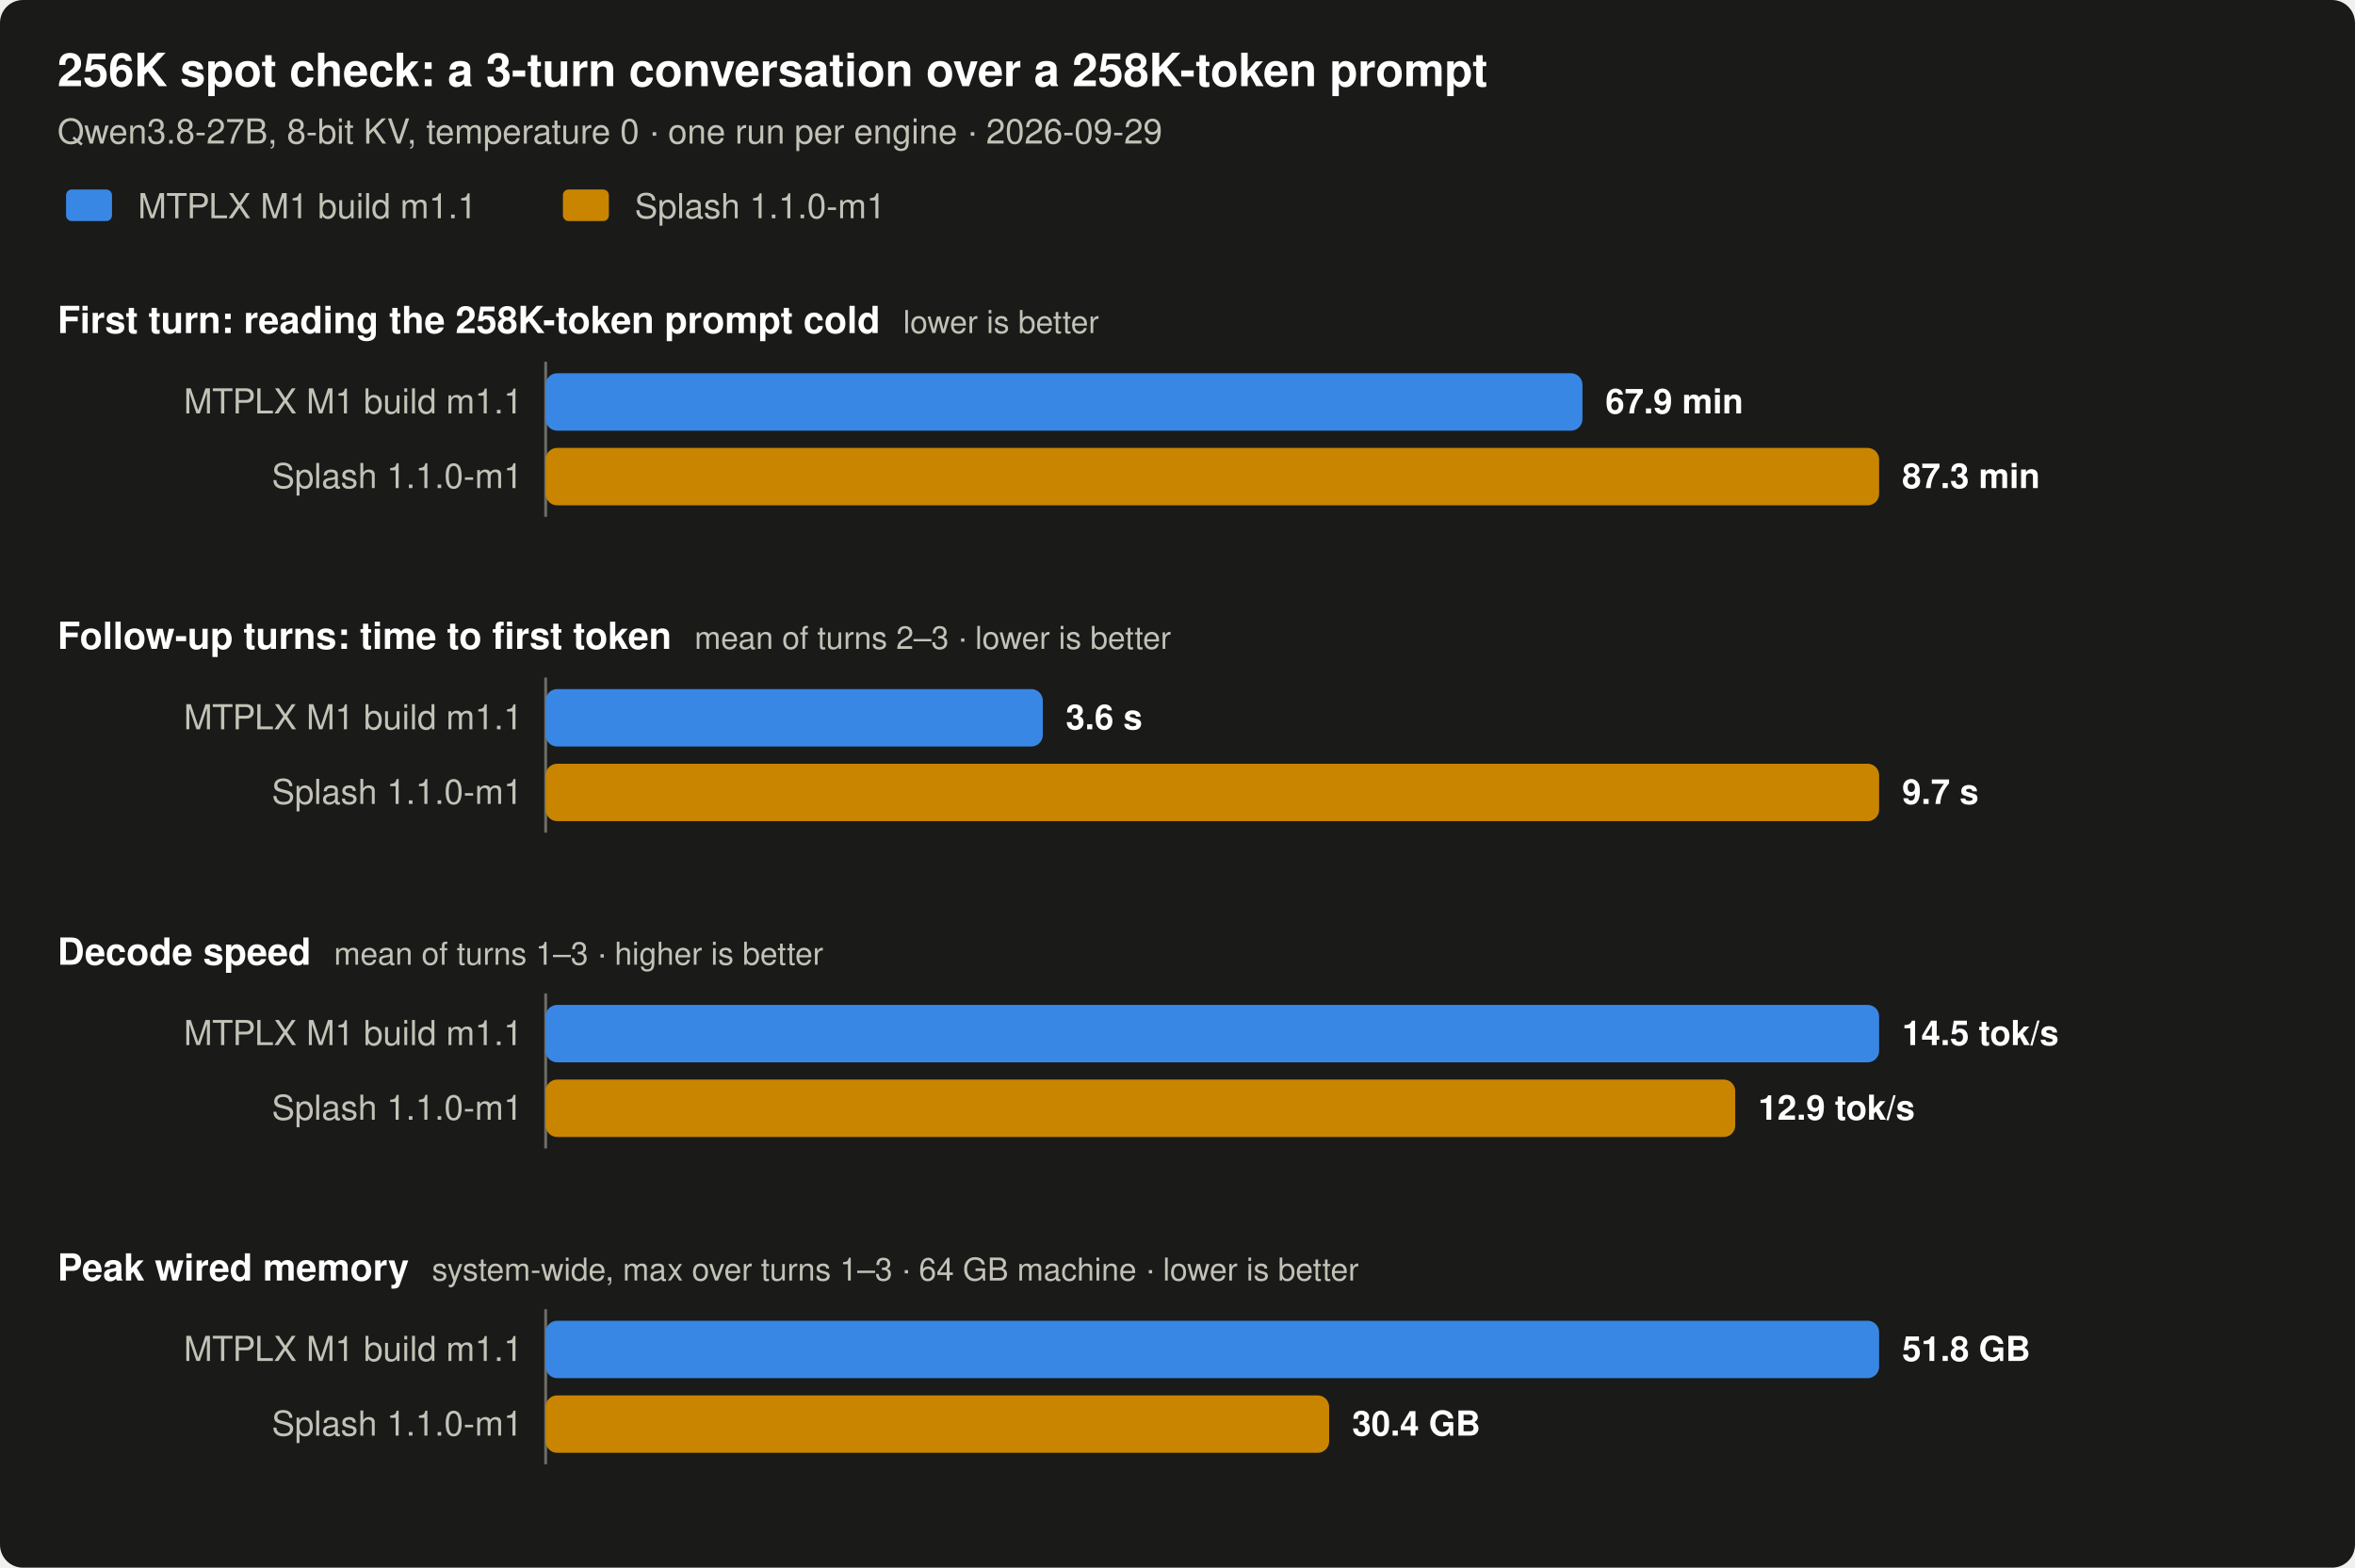
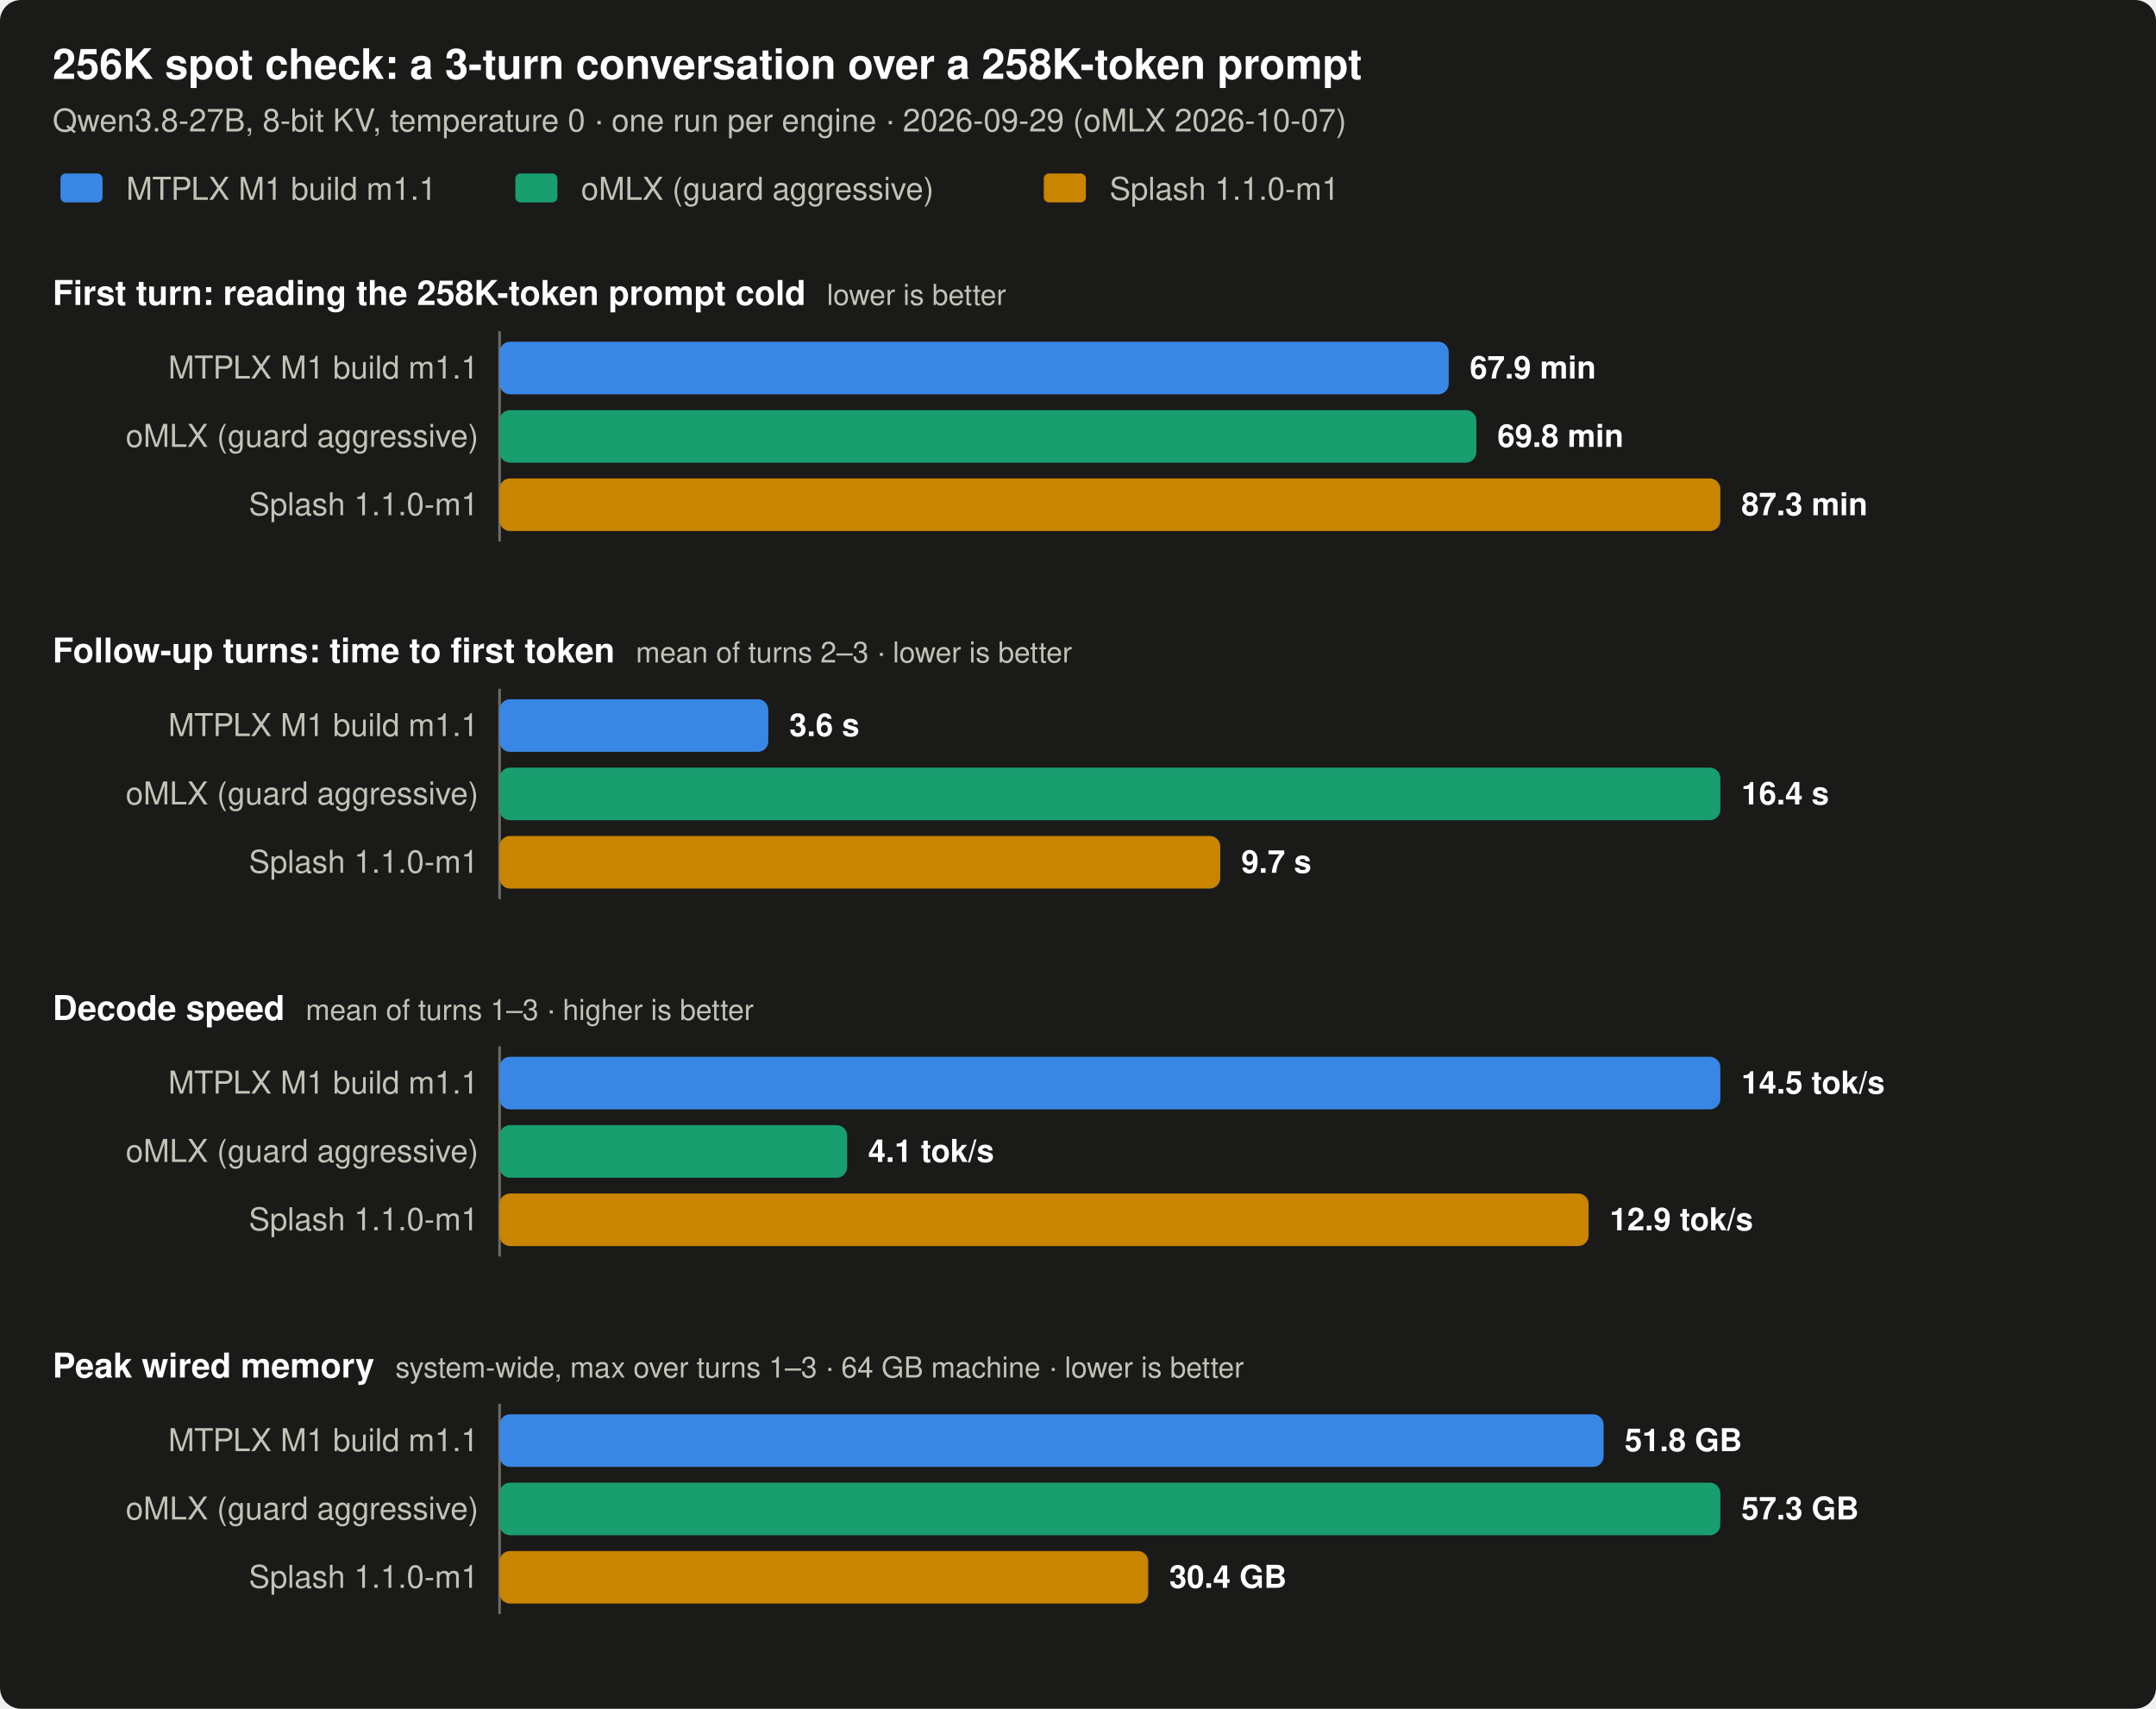
- <svg xmlns="http://www.w3.org/2000/svg" viewBox="0 0 820 546" width="820" height="546" role="img" aria-label="256K spot check: a 3-turn conversation over a 258K-token prompt" font-family="-apple-system,BlinkMacSystemFont,Segoe UI,Helvetica,Arial,sans-serif">
-   <rect width="820" height="546" rx="8" fill="#1a1a19" />
+ <svg xmlns="http://www.w3.org/2000/svg" viewBox="0 0 820 650" width="820" height="650" role="img" aria-label="256K spot check: a 3-turn conversation over a 258K-token prompt" font-family="-apple-system,BlinkMacSystemFont,Segoe UI,Helvetica,Arial,sans-serif">
+   <rect width="820" height="650" rx="8" fill="#1a1a19" />
  <text x="20" y="30" fill="#ffffff" font-size="16" font-weight="600">256K spot check: a 3-turn conversation over a 258K-token prompt</text>
-   <text x="20" y="50" fill="#c3c2b7" font-size="12">Qwen3.8-27B, 8-bit KV, temperature 0 · one run per engine · 2026-09-29</text>
+   <text x="20" y="50" fill="#c3c2b7" font-size="12">Qwen3.8-27B, 8-bit KV, temperature 0 · one run per engine · 2026-09-29 (oMLX 2026-10-07)</text>
  <rect x="23" y="66" width="16" height="11" rx="2" fill="#3987e5" />
  <text x="48" y="76" fill="#c3c2b7" font-size="12">MTPLX M1 build m1.1</text>
-   <rect x="196" y="66" width="16" height="11" rx="2" fill="#c98500" />
-   <text x="221" y="76" fill="#c3c2b7" font-size="12">Splash 1.1.0-m1</text>
+   <rect x="196" y="66" width="16" height="11" rx="2" fill="#199e70" />
+   <text x="221" y="76" fill="#c3c2b7" font-size="12">oMLX (guard aggressive)</text>
+   <rect x="397" y="66" width="16" height="11" rx="2" fill="#c98500" />
+   <text x="422" y="76" fill="#c3c2b7" font-size="12">Splash 1.1.0-m1</text>
  <text x="20" y="116" fill="#ffffff" font-size="13" font-weight="600">First turn: reading the 258K-token prompt cold<tspan fill="#c3c2b7" font-size="11" font-weight="400" dx="8">lower is better</tspan>
  </text>
-   <line x1="190" x2="190" y1="126" y2="180" stroke="#6d6c66" />
+   <line x1="190" x2="190" y1="126" y2="206" stroke="#6d6c66" />
  <text x="182" y="144" fill="#c3c2b7" font-size="12" text-anchor="end">MTPLX M1 build m1.1</text>
  <rect x="190" y="130" width="361.0" height="20" rx="4" fill="#3987e5" />
  <text x="559.0" y="144" fill="#ffffff" font-size="12" font-weight="600">67.9 min</text>
-   <text x="182" y="170" fill="#c3c2b7" font-size="12" text-anchor="end">Splash 1.1.0-m1</text>
-   <rect x="190" y="156" width="464.3" height="20" rx="4" fill="#c98500" />
-   <text x="662.3" y="170" fill="#ffffff" font-size="12" font-weight="600">87.3 min</text>
-   <text x="20" y="226" fill="#ffffff" font-size="13" font-weight="600">Follow-up turns: time to first token<tspan fill="#c3c2b7" font-size="11" font-weight="400" dx="8">mean of turns 2–3 · lower is better</tspan>
+   <text x="182" y="170" fill="#c3c2b7" font-size="12" text-anchor="end">oMLX (guard aggressive)</text>
+   <rect x="190" y="156" width="371.5" height="20" rx="4" fill="#199e70" />
+   <text x="569.5" y="170" fill="#ffffff" font-size="12" font-weight="600">69.8 min</text>
+   <text x="182" y="196" fill="#c3c2b7" font-size="12" text-anchor="end">Splash 1.1.0-m1</text>
+   <rect x="190" y="182" width="464.3" height="20" rx="4" fill="#c98500" />
+   <text x="662.3" y="196" fill="#ffffff" font-size="12" font-weight="600">87.3 min</text>
+   <text x="20" y="252" fill="#ffffff" font-size="13" font-weight="600">Follow-up turns: time to first token<tspan fill="#c3c2b7" font-size="11" font-weight="400" dx="8">mean of turns 2–3 · lower is better</tspan>
  </text>
-   <line x1="190" x2="190" y1="236" y2="290" stroke="#6d6c66" />
-   <text x="182" y="254" fill="#c3c2b7" font-size="12" text-anchor="end">MTPLX M1 build m1.1</text>
-   <rect x="190" y="240" width="173.1" height="20" rx="4" fill="#3987e5" />
-   <text x="371.1" y="254" fill="#ffffff" font-size="12" font-weight="600">3.6 s</text>
-   <text x="182" y="280" fill="#c3c2b7" font-size="12" text-anchor="end">Splash 1.1.0-m1</text>
-   <rect x="190" y="266" width="464.3" height="20" rx="4" fill="#c98500" />
-   <text x="662.3" y="280" fill="#ffffff" font-size="12" font-weight="600">9.7 s</text>
-   <text x="20" y="336" fill="#ffffff" font-size="13" font-weight="600">Decode speed<tspan fill="#c3c2b7" font-size="11" font-weight="400" dx="8">mean of turns 1–3 · higher is better</tspan>
+   <line x1="190" x2="190" y1="262" y2="342" stroke="#6d6c66" />
+   <text x="182" y="280" fill="#c3c2b7" font-size="12" text-anchor="end">MTPLX M1 build m1.1</text>
+   <rect x="190" y="266" width="102.2" height="20" rx="4" fill="#3987e5" />
+   <text x="300.2" y="280" fill="#ffffff" font-size="12" font-weight="600">3.6 s</text>
+   <text x="182" y="306" fill="#c3c2b7" font-size="12" text-anchor="end">oMLX (guard aggressive)</text>
+   <rect x="190" y="292" width="464.3" height="20" rx="4" fill="#199e70" />
+   <text x="662.3" y="306" fill="#ffffff" font-size="12" font-weight="600">16.4 s</text>
+   <text x="182" y="332" fill="#c3c2b7" font-size="12" text-anchor="end">Splash 1.1.0-m1</text>
+   <rect x="190" y="318" width="274.1" height="20" rx="4" fill="#c98500" />
+   <text x="472.1" y="332" fill="#ffffff" font-size="12" font-weight="600">9.7 s</text>
+   <text x="20" y="388" fill="#ffffff" font-size="13" font-weight="600">Decode speed<tspan fill="#c3c2b7" font-size="11" font-weight="400" dx="8">mean of turns 1–3 · higher is better</tspan>
  </text>
-   <line x1="190" x2="190" y1="346" y2="400" stroke="#6d6c66" />
-   <text x="182" y="364" fill="#c3c2b7" font-size="12" text-anchor="end">MTPLX M1 build m1.1</text>
-   <rect x="190" y="350" width="464.3" height="20" rx="4" fill="#3987e5" />
-   <text x="662.3" y="364" fill="#ffffff" font-size="12" font-weight="600">14.5 tok/s</text>
-   <text x="182" y="390" fill="#c3c2b7" font-size="12" text-anchor="end">Splash 1.1.0-m1</text>
-   <rect x="190" y="376" width="414.2" height="20" rx="4" fill="#c98500" />
-   <text x="612.2" y="390" fill="#ffffff" font-size="12" font-weight="600">12.9 tok/s</text>
-   <text x="20" y="446" fill="#ffffff" font-size="13" font-weight="600">Peak wired memory<tspan fill="#c3c2b7" font-size="11" font-weight="400" dx="8">system-wide, max over turns 1–3 · 64 GB machine · lower is better</tspan>
+   <line x1="190" x2="190" y1="398" y2="478" stroke="#6d6c66" />
+   <text x="182" y="416" fill="#c3c2b7" font-size="12" text-anchor="end">MTPLX M1 build m1.1</text>
+   <rect x="190" y="402" width="464.3" height="20" rx="4" fill="#3987e5" />
+   <text x="662.3" y="416" fill="#ffffff" font-size="12" font-weight="600">14.5 tok/s</text>
+   <text x="182" y="442" fill="#c3c2b7" font-size="12" text-anchor="end">oMLX (guard aggressive)</text>
+   <rect x="190" y="428" width="132.2" height="20" rx="4" fill="#199e70" />
+   <text x="330.2" y="442" fill="#ffffff" font-size="12" font-weight="600">4.1 tok/s</text>
+   <text x="182" y="468" fill="#c3c2b7" font-size="12" text-anchor="end">Splash 1.1.0-m1</text>
+   <rect x="190" y="454" width="414.2" height="20" rx="4" fill="#c98500" />
+   <text x="612.2" y="468" fill="#ffffff" font-size="12" font-weight="600">12.9 tok/s</text>
+   <text x="20" y="524" fill="#ffffff" font-size="13" font-weight="600">Peak wired memory<tspan fill="#c3c2b7" font-size="11" font-weight="400" dx="8">system-wide, max over turns 1–3 · 64 GB machine · lower is better</tspan>
  </text>
-   <line x1="190" x2="190" y1="456" y2="510" stroke="#6d6c66" />
-   <text x="182" y="474" fill="#c3c2b7" font-size="12" text-anchor="end">MTPLX M1 build m1.1</text>
-   <rect x="190" y="460" width="464.3" height="20" rx="4" fill="#3987e5" />
-   <text x="662.3" y="474" fill="#ffffff" font-size="12" font-weight="600">51.8 GB</text>
-   <text x="182" y="500" fill="#c3c2b7" font-size="12" text-anchor="end">Splash 1.1.0-m1</text>
-   <rect x="190" y="486" width="272.8" height="20" rx="4" fill="#c98500" />
-   <text x="470.8" y="500" fill="#ffffff" font-size="12" font-weight="600">30.4 GB</text>
+   <line x1="190" x2="190" y1="534" y2="614" stroke="#6d6c66" />
+   <text x="182" y="552" fill="#c3c2b7" font-size="12" text-anchor="end">MTPLX M1 build m1.1</text>
+   <rect x="190" y="538" width="419.9" height="20" rx="4" fill="#3987e5" />
+   <text x="617.9" y="552" fill="#ffffff" font-size="12" font-weight="600">51.8 GB</text>
+   <text x="182" y="578" fill="#c3c2b7" font-size="12" text-anchor="end">oMLX (guard aggressive)</text>
+   <rect x="190" y="564" width="464.3" height="20" rx="4" fill="#199e70" />
+   <text x="662.3" y="578" fill="#ffffff" font-size="12" font-weight="600">57.3 GB</text>
+   <text x="182" y="604" fill="#c3c2b7" font-size="12" text-anchor="end">Splash 1.1.0-m1</text>
+   <rect x="190" y="590" width="246.7" height="20" rx="4" fill="#c98500" />
+   <text x="444.7" y="604" fill="#ffffff" font-size="12" font-weight="600">30.4 GB</text>
</svg>
